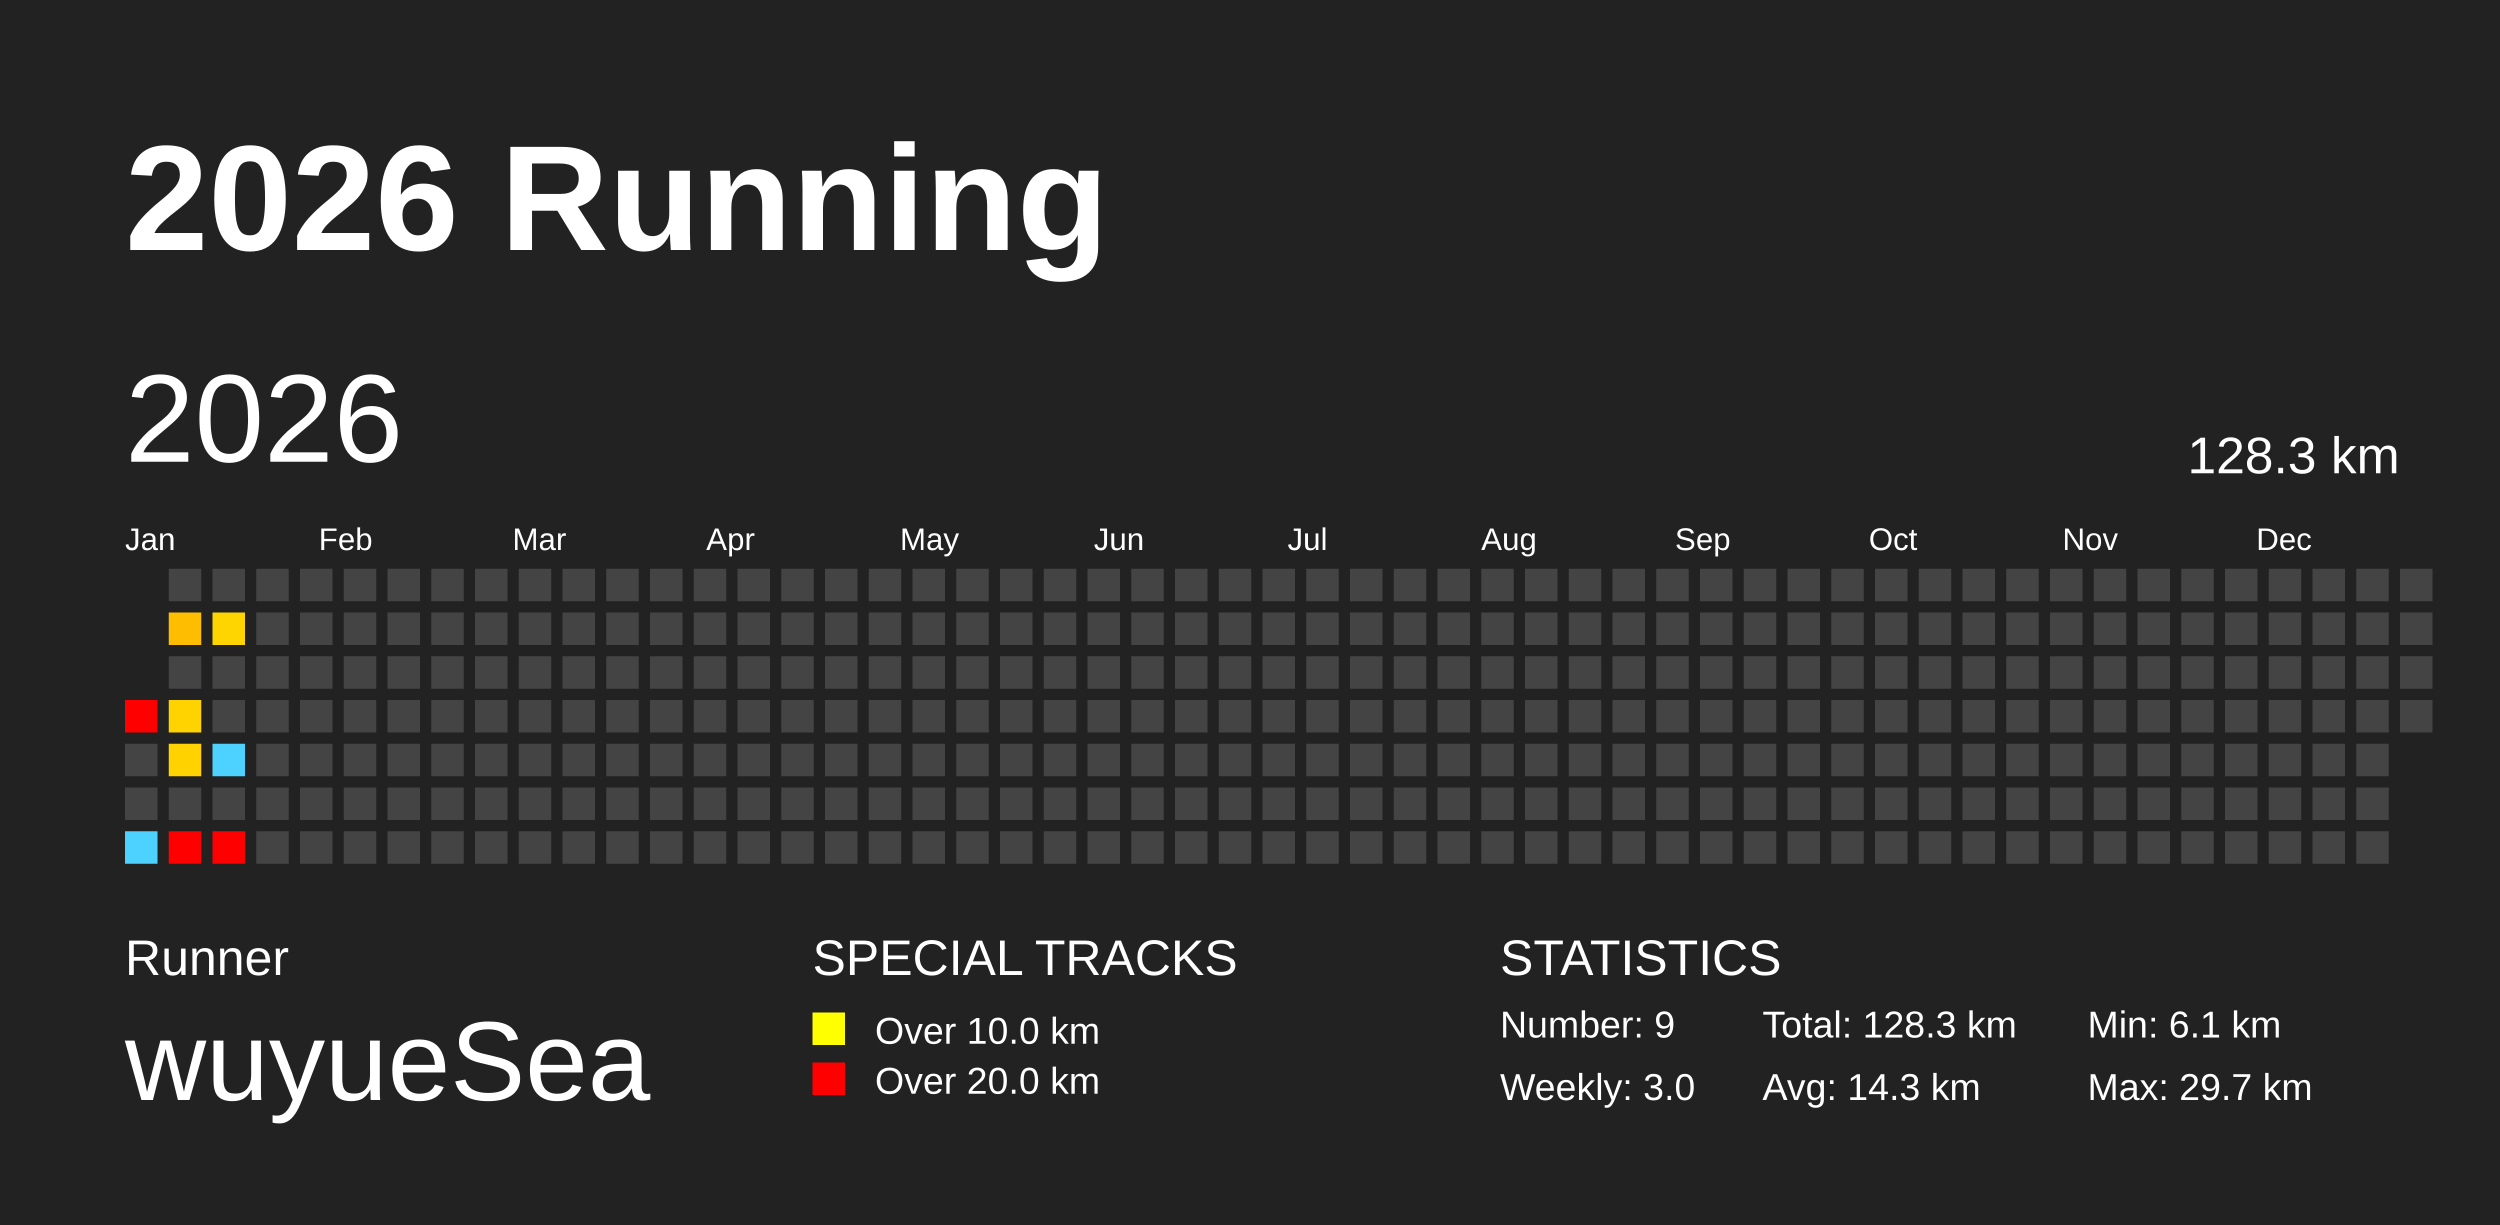
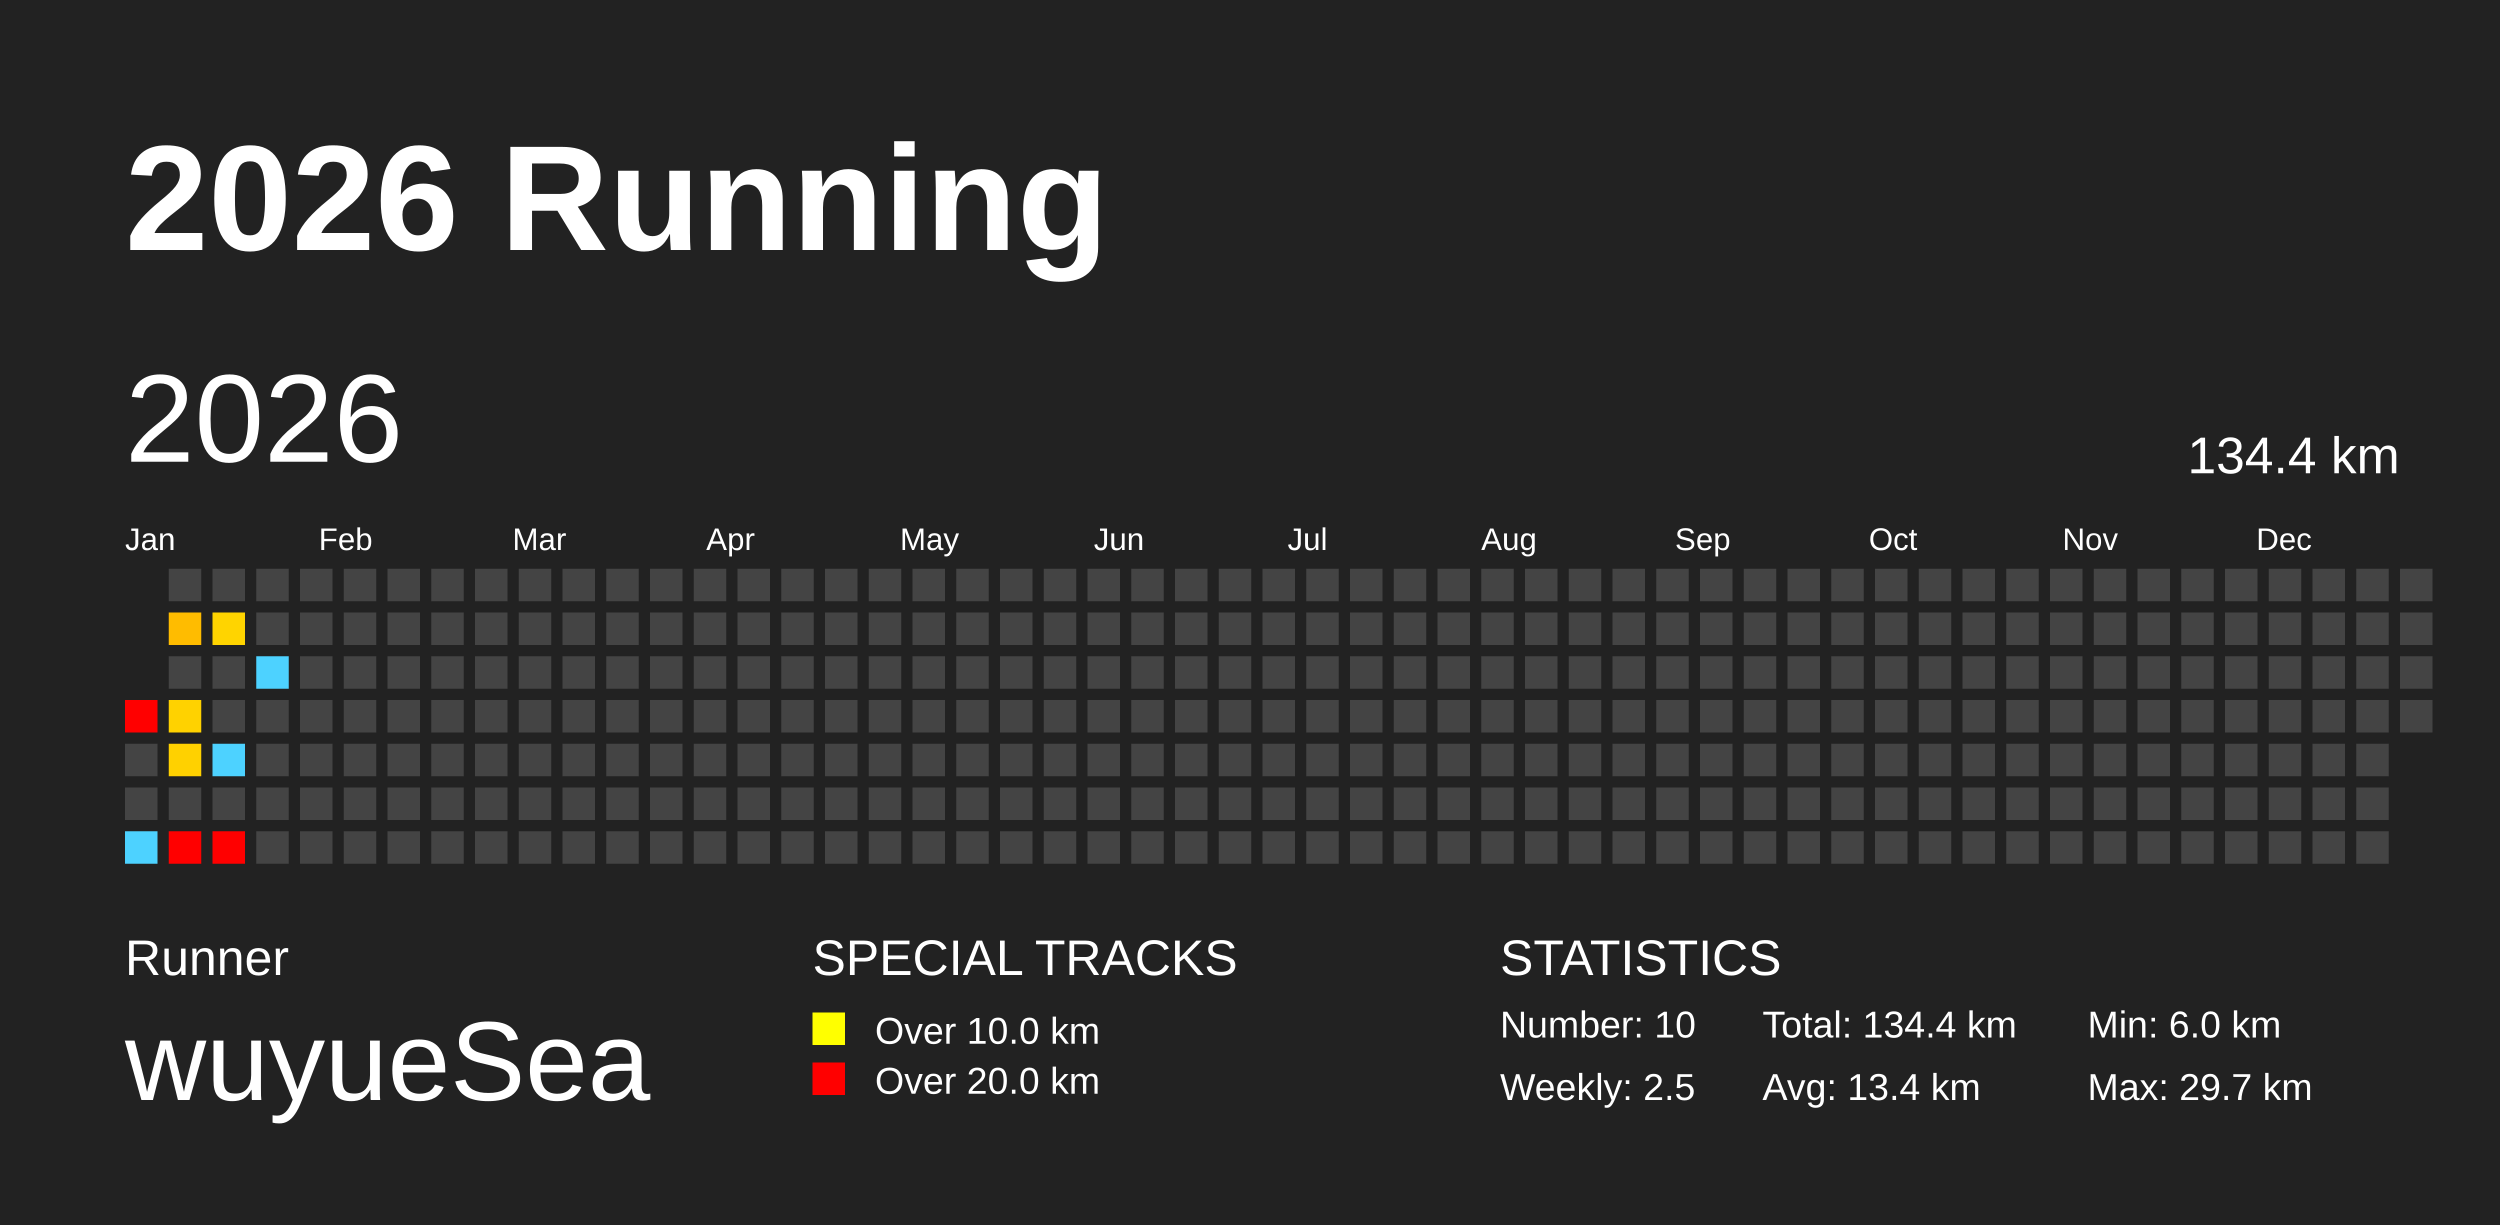
<svg xmlns="http://www.w3.org/2000/svg" baseProfile="full" height="98mm" version="1.1" viewBox="0,0,200,98" width="200mm">
  <defs />
  <rect fill="#222222" height="98" width="200" x="0" y="0" />
  <text fill="#FFFFFF" style="font-size:12px; font-family:Arial; font-weight:bold;" x="10" y="20">2026 Running</text>
  <text fill="#FFFFFF" style="font-size:4px; font-family:Arial" x="10" y="78">Runner</text>
  <text fill="#FFFFFF" style="font-size:9px; font-family:Arial" x="10" y="88">wuyueSea</text>
  <text fill="#FFFFFF" style="font-size:4px; font-family:Arial" x="65" y="78">SPECIAL TRACKS</text>
  <rect fill="yellow" height="2.6" width="2.6" x="65" y="81" />
  <text fill="#FFFFFF" style="font-size:3px; font-family:Arial" x="70" y="83.5">Over 10.0 km</text>
  <rect fill="red" height="2.6" width="2.6" x="65" y="85" />
  <text fill="#FFFFFF" style="font-size:3px; font-family:Arial" x="70" y="87.5">Over 20.0 km</text>
  <text fill="#FFFFFF" style="font-size:4px; font-family:Arial" x="120" y="78">STATISTICS</text>
-   <text fill="#FFFFFF" style="font-size:3px; font-family:Arial" x="120" y="83">Number: 9</text>
-   <text fill="#FFFFFF" style="font-size:3px; font-family:Arial" x="120" y="88">Weekly: 3.0</text>
-   <text fill="#FFFFFF" style="font-size:3px; font-family:Arial" x="141" y="83">Total: 128.3 km</text>
-   <text fill="#FFFFFF" style="font-size:3px; font-family:Arial" x="141" y="88">Avg: 14.3 km</text>
-   <text fill="#FFFFFF" style="font-size:3px; font-family:Arial" x="167" y="83">Min: 6.1 km</text>
+   <text fill="#FFFFFF" style="font-size:3px; font-family:Arial" x="120" y="83">Number: 10</text>
+   <text fill="#FFFFFF" style="font-size:3px; font-family:Arial" x="120" y="88">Weekly: 2.5</text>
+   <text fill="#FFFFFF" style="font-size:3px; font-family:Arial" x="141" y="83">Total: 134.4 km</text>
+   <text fill="#FFFFFF" style="font-size:3px; font-family:Arial" x="141" y="88">Avg: 13.4 km</text>
+   <text fill="#FFFFFF" style="font-size:3px; font-family:Arial" x="167" y="83">Min: 6.0 km</text>
  <text fill="#FFFFFF" style="font-size:3px; font-family:Arial" x="167" y="88">Max: 29.7 km</text>
  <text dominant-baseline="hanging" fill="#FFFFFF" style="font-size:10.0px; font-family:Arial;" x="10" y="30">2026</text>
-   <text dominant-baseline="hanging" fill="#FFFFFF" style="font-size:4.125px; font-family:Arial;" x="175" y="35">128.3 km</text>
+   <text dominant-baseline="hanging" fill="#FFFFFF" style="font-size:4.125px; font-family:Arial;" x="175" y="35">134.4 km</text>
  <text fill="#FFFFFF" style="font-size:2.5px; font-family:Arial" x="10.0" y="44">Jan</text>
  <text fill="#FFFFFF" style="font-size:2.5px; font-family:Arial" x="25.5" y="44">Feb</text>
  <text fill="#FFFFFF" style="font-size:2.5px; font-family:Arial" x="41.0" y="44">Mar</text>
  <text fill="#FFFFFF" style="font-size:2.5px; font-family:Arial" x="56.5" y="44">Apr</text>
  <text fill="#FFFFFF" style="font-size:2.5px; font-family:Arial" x="72.0" y="44">May</text>
  <text fill="#FFFFFF" style="font-size:2.5px; font-family:Arial" x="87.5" y="44">Jun</text>
  <text fill="#FFFFFF" style="font-size:2.5px; font-family:Arial" x="103.0" y="44">Jul</text>
  <text fill="#FFFFFF" style="font-size:2.5px; font-family:Arial" x="118.5" y="44">Aug</text>
  <text fill="#FFFFFF" style="font-size:2.5px; font-family:Arial" x="134.0" y="44">Sep</text>
  <text fill="#FFFFFF" style="font-size:2.5px; font-family:Arial" x="149.5" y="44">Oct</text>
  <text fill="#FFFFFF" style="font-size:2.5px; font-family:Arial" x="165.0" y="44">Nov</text>
  <text fill="#FFFFFF" style="font-size:2.5px; font-family:Arial" x="180.5" y="44">Dec</text>
  <rect fill="red" height="2.6" width="2.6" x="10.0" y="56.0" />
  <rect fill="#444444" height="2.6" width="2.6" x="10.0" y="59.5" />
  <rect fill="#444444" height="2.6" width="2.6" x="10.0" y="63.0" />
  <rect fill="#4dd2ff" height="2.6" width="2.6" x="10.0" y="66.5" />
  <rect fill="#444444" height="2.6" width="2.6" x="13.5" y="45.5" />
-   <rect fill="#ffbd00" height="2.6" width="2.6" x="13.5" y="49.0" />
+   <rect fill="#ffbc00" height="2.6" width="2.6" x="13.5" y="49.0" />
  <rect fill="#444444" height="2.6" width="2.6" x="13.5" y="52.5" />
-   <rect fill="#ffd300" height="2.6" width="2.6" x="13.5" y="56.0" />
-   <rect fill="#ffd200" height="2.6" width="2.6" x="13.5" y="59.5" />
+   <rect fill="#ffd200" height="2.6" width="2.6" x="13.5" y="56.0" />
+   <rect fill="#ffd100" height="2.6" width="2.6" x="13.5" y="59.5" />
  <rect fill="#444444" height="2.6" width="2.6" x="13.5" y="63.0" />
  <rect fill="red" height="2.6" width="2.6" x="13.5" y="66.5" />
  <rect fill="#444444" height="2.6" width="2.6" x="17.0" y="45.5" />
-   <rect fill="#ffd500" height="2.6" width="2.6" x="17.0" y="49.0" />
+   <rect fill="#ffd400" height="2.6" width="2.6" x="17.0" y="49.0" />
  <rect fill="#444444" height="2.6" width="2.6" x="17.0" y="52.5" />
  <rect fill="#444444" height="2.6" width="2.6" x="17.0" y="56.0" />
  <rect fill="#4dd2ff" height="2.6" width="2.6" x="17.0" y="59.5" />
  <rect fill="#444444" height="2.6" width="2.6" x="17.0" y="63.0" />
  <rect fill="red" height="2.6" width="2.6" x="17.0" y="66.5" />
  <rect fill="#444444" height="2.6" width="2.6" x="20.5" y="45.5" />
  <rect fill="#444444" height="2.6" width="2.6" x="20.5" y="49.0" />
-   <rect fill="#444444" height="2.6" width="2.6" x="20.5" y="52.5" />
+   <rect fill="#4dd2ff" height="2.6" width="2.6" x="20.5" y="52.5" />
  <rect fill="#444444" height="2.6" width="2.6" x="20.5" y="56.0" />
  <rect fill="#444444" height="2.6" width="2.6" x="20.5" y="59.5" />
  <rect fill="#444444" height="2.6" width="2.6" x="20.5" y="63.0" />
  <rect fill="#444444" height="2.6" width="2.6" x="20.5" y="66.5" />
  <rect fill="#444444" height="2.6" width="2.6" x="24.0" y="45.5" />
  <rect fill="#444444" height="2.6" width="2.6" x="24.0" y="49.0" />
  <rect fill="#444444" height="2.6" width="2.6" x="24.0" y="52.5" />
  <rect fill="#444444" height="2.6" width="2.6" x="24.0" y="56.0" />
  <rect fill="#444444" height="2.6" width="2.6" x="24.0" y="59.5" />
  <rect fill="#444444" height="2.6" width="2.6" x="24.0" y="63.0" />
  <rect fill="#444444" height="2.6" width="2.6" x="24.0" y="66.5" />
  <rect fill="#444444" height="2.6" width="2.6" x="27.5" y="45.5" />
  <rect fill="#444444" height="2.6" width="2.6" x="27.5" y="49.0" />
  <rect fill="#444444" height="2.6" width="2.6" x="27.5" y="52.5" />
  <rect fill="#444444" height="2.6" width="2.6" x="27.5" y="56.0" />
  <rect fill="#444444" height="2.6" width="2.6" x="27.5" y="59.5" />
  <rect fill="#444444" height="2.6" width="2.6" x="27.5" y="63.0" />
  <rect fill="#444444" height="2.6" width="2.6" x="27.5" y="66.5" />
  <rect fill="#444444" height="2.6" width="2.6" x="31.0" y="45.5" />
  <rect fill="#444444" height="2.6" width="2.6" x="31.0" y="49.0" />
  <rect fill="#444444" height="2.6" width="2.6" x="31.0" y="52.5" />
  <rect fill="#444444" height="2.6" width="2.6" x="31.0" y="56.0" />
  <rect fill="#444444" height="2.6" width="2.6" x="31.0" y="59.5" />
  <rect fill="#444444" height="2.6" width="2.6" x="31.0" y="63.0" />
  <rect fill="#444444" height="2.6" width="2.6" x="31.0" y="66.5" />
  <rect fill="#444444" height="2.6" width="2.6" x="34.5" y="45.5" />
  <rect fill="#444444" height="2.6" width="2.6" x="34.5" y="49.0" />
  <rect fill="#444444" height="2.6" width="2.6" x="34.5" y="52.5" />
  <rect fill="#444444" height="2.6" width="2.6" x="34.5" y="56.0" />
  <rect fill="#444444" height="2.6" width="2.6" x="34.5" y="59.5" />
  <rect fill="#444444" height="2.6" width="2.6" x="34.5" y="63.0" />
  <rect fill="#444444" height="2.6" width="2.6" x="34.5" y="66.5" />
  <rect fill="#444444" height="2.6" width="2.6" x="38.0" y="45.5" />
  <rect fill="#444444" height="2.6" width="2.6" x="38.0" y="49.0" />
  <rect fill="#444444" height="2.6" width="2.6" x="38.0" y="52.5" />
  <rect fill="#444444" height="2.6" width="2.6" x="38.0" y="56.0" />
  <rect fill="#444444" height="2.6" width="2.6" x="38.0" y="59.5" />
  <rect fill="#444444" height="2.6" width="2.6" x="38.0" y="63.0" />
  <rect fill="#444444" height="2.6" width="2.6" x="38.0" y="66.5" />
  <rect fill="#444444" height="2.6" width="2.6" x="41.5" y="45.5" />
  <rect fill="#444444" height="2.6" width="2.6" x="41.5" y="49.0" />
  <rect fill="#444444" height="2.6" width="2.6" x="41.5" y="52.5" />
  <rect fill="#444444" height="2.6" width="2.6" x="41.5" y="56.0" />
  <rect fill="#444444" height="2.6" width="2.6" x="41.5" y="59.5" />
  <rect fill="#444444" height="2.6" width="2.6" x="41.5" y="63.0" />
  <rect fill="#444444" height="2.6" width="2.6" x="41.5" y="66.5" />
  <rect fill="#444444" height="2.6" width="2.6" x="45.0" y="45.5" />
  <rect fill="#444444" height="2.6" width="2.6" x="45.0" y="49.0" />
  <rect fill="#444444" height="2.6" width="2.6" x="45.0" y="52.5" />
  <rect fill="#444444" height="2.6" width="2.6" x="45.0" y="56.0" />
  <rect fill="#444444" height="2.6" width="2.6" x="45.0" y="59.5" />
  <rect fill="#444444" height="2.6" width="2.6" x="45.0" y="63.0" />
  <rect fill="#444444" height="2.6" width="2.6" x="45.0" y="66.5" />
  <rect fill="#444444" height="2.6" width="2.6" x="48.5" y="45.5" />
  <rect fill="#444444" height="2.6" width="2.6" x="48.5" y="49.0" />
  <rect fill="#444444" height="2.6" width="2.6" x="48.5" y="52.5" />
  <rect fill="#444444" height="2.6" width="2.6" x="48.5" y="56.0" />
  <rect fill="#444444" height="2.6" width="2.6" x="48.5" y="59.5" />
  <rect fill="#444444" height="2.6" width="2.6" x="48.5" y="63.0" />
  <rect fill="#444444" height="2.6" width="2.6" x="48.5" y="66.5" />
  <rect fill="#444444" height="2.6" width="2.6" x="52.0" y="45.5" />
  <rect fill="#444444" height="2.6" width="2.6" x="52.0" y="49.0" />
  <rect fill="#444444" height="2.6" width="2.6" x="52.0" y="52.5" />
  <rect fill="#444444" height="2.6" width="2.6" x="52.0" y="56.0" />
  <rect fill="#444444" height="2.6" width="2.6" x="52.0" y="59.5" />
  <rect fill="#444444" height="2.6" width="2.6" x="52.0" y="63.0" />
  <rect fill="#444444" height="2.6" width="2.6" x="52.0" y="66.5" />
  <rect fill="#444444" height="2.6" width="2.6" x="55.5" y="45.5" />
  <rect fill="#444444" height="2.6" width="2.6" x="55.5" y="49.0" />
  <rect fill="#444444" height="2.6" width="2.6" x="55.5" y="52.5" />
  <rect fill="#444444" height="2.6" width="2.6" x="55.5" y="56.0" />
  <rect fill="#444444" height="2.6" width="2.6" x="55.5" y="59.5" />
  <rect fill="#444444" height="2.6" width="2.6" x="55.5" y="63.0" />
  <rect fill="#444444" height="2.6" width="2.6" x="55.5" y="66.5" />
  <rect fill="#444444" height="2.6" width="2.6" x="59.0" y="45.5" />
  <rect fill="#444444" height="2.6" width="2.6" x="59.0" y="49.0" />
  <rect fill="#444444" height="2.6" width="2.6" x="59.0" y="52.5" />
  <rect fill="#444444" height="2.6" width="2.6" x="59.0" y="56.0" />
  <rect fill="#444444" height="2.6" width="2.6" x="59.0" y="59.5" />
  <rect fill="#444444" height="2.6" width="2.6" x="59.0" y="63.0" />
  <rect fill="#444444" height="2.6" width="2.6" x="59.0" y="66.5" />
  <rect fill="#444444" height="2.6" width="2.6" x="62.5" y="45.5" />
  <rect fill="#444444" height="2.6" width="2.6" x="62.5" y="49.0" />
  <rect fill="#444444" height="2.6" width="2.6" x="62.5" y="52.5" />
  <rect fill="#444444" height="2.6" width="2.6" x="62.5" y="56.0" />
  <rect fill="#444444" height="2.6" width="2.6" x="62.5" y="59.5" />
  <rect fill="#444444" height="2.6" width="2.6" x="62.5" y="63.0" />
  <rect fill="#444444" height="2.6" width="2.6" x="62.5" y="66.5" />
  <rect fill="#444444" height="2.6" width="2.6" x="66.0" y="45.5" />
  <rect fill="#444444" height="2.6" width="2.6" x="66.0" y="49.0" />
  <rect fill="#444444" height="2.6" width="2.6" x="66.0" y="52.5" />
  <rect fill="#444444" height="2.6" width="2.6" x="66.0" y="56.0" />
  <rect fill="#444444" height="2.6" width="2.6" x="66.0" y="59.5" />
  <rect fill="#444444" height="2.6" width="2.6" x="66.0" y="63.0" />
  <rect fill="#444444" height="2.6" width="2.6" x="66.0" y="66.5" />
  <rect fill="#444444" height="2.6" width="2.6" x="69.5" y="45.5" />
  <rect fill="#444444" height="2.6" width="2.6" x="69.5" y="49.0" />
  <rect fill="#444444" height="2.6" width="2.6" x="69.5" y="52.5" />
  <rect fill="#444444" height="2.6" width="2.6" x="69.5" y="56.0" />
  <rect fill="#444444" height="2.6" width="2.6" x="69.5" y="59.5" />
  <rect fill="#444444" height="2.6" width="2.6" x="69.5" y="63.0" />
  <rect fill="#444444" height="2.6" width="2.6" x="69.5" y="66.5" />
  <rect fill="#444444" height="2.6" width="2.6" x="73.0" y="45.5" />
  <rect fill="#444444" height="2.6" width="2.6" x="73.0" y="49.0" />
  <rect fill="#444444" height="2.6" width="2.6" x="73.0" y="52.5" />
  <rect fill="#444444" height="2.6" width="2.6" x="73.0" y="56.0" />
  <rect fill="#444444" height="2.6" width="2.6" x="73.0" y="59.5" />
  <rect fill="#444444" height="2.6" width="2.6" x="73.0" y="63.0" />
  <rect fill="#444444" height="2.6" width="2.6" x="73.0" y="66.5" />
  <rect fill="#444444" height="2.6" width="2.6" x="76.5" y="45.5" />
  <rect fill="#444444" height="2.6" width="2.6" x="76.5" y="49.0" />
  <rect fill="#444444" height="2.6" width="2.6" x="76.5" y="52.5" />
  <rect fill="#444444" height="2.6" width="2.6" x="76.5" y="56.0" />
  <rect fill="#444444" height="2.6" width="2.6" x="76.5" y="59.5" />
  <rect fill="#444444" height="2.6" width="2.6" x="76.5" y="63.0" />
  <rect fill="#444444" height="2.6" width="2.6" x="76.5" y="66.5" />
  <rect fill="#444444" height="2.6" width="2.6" x="80.0" y="45.5" />
  <rect fill="#444444" height="2.6" width="2.6" x="80.0" y="49.0" />
  <rect fill="#444444" height="2.6" width="2.6" x="80.0" y="52.5" />
  <rect fill="#444444" height="2.6" width="2.6" x="80.0" y="56.0" />
  <rect fill="#444444" height="2.6" width="2.6" x="80.0" y="59.5" />
  <rect fill="#444444" height="2.6" width="2.6" x="80.0" y="63.0" />
  <rect fill="#444444" height="2.6" width="2.6" x="80.0" y="66.5" />
  <rect fill="#444444" height="2.6" width="2.6" x="83.5" y="45.5" />
  <rect fill="#444444" height="2.6" width="2.6" x="83.5" y="49.0" />
  <rect fill="#444444" height="2.6" width="2.6" x="83.5" y="52.5" />
  <rect fill="#444444" height="2.6" width="2.6" x="83.5" y="56.0" />
  <rect fill="#444444" height="2.6" width="2.6" x="83.5" y="59.5" />
  <rect fill="#444444" height="2.6" width="2.6" x="83.5" y="63.0" />
  <rect fill="#444444" height="2.6" width="2.6" x="83.5" y="66.5" />
  <rect fill="#444444" height="2.6" width="2.6" x="87.0" y="45.5" />
  <rect fill="#444444" height="2.6" width="2.6" x="87.0" y="49.0" />
  <rect fill="#444444" height="2.6" width="2.6" x="87.0" y="52.5" />
  <rect fill="#444444" height="2.6" width="2.6" x="87.0" y="56.0" />
  <rect fill="#444444" height="2.6" width="2.6" x="87.0" y="59.5" />
  <rect fill="#444444" height="2.6" width="2.6" x="87.0" y="63.0" />
  <rect fill="#444444" height="2.6" width="2.6" x="87.0" y="66.5" />
  <rect fill="#444444" height="2.6" width="2.6" x="90.5" y="45.5" />
  <rect fill="#444444" height="2.6" width="2.6" x="90.5" y="49.0" />
  <rect fill="#444444" height="2.6" width="2.6" x="90.5" y="52.5" />
  <rect fill="#444444" height="2.6" width="2.6" x="90.5" y="56.0" />
  <rect fill="#444444" height="2.6" width="2.6" x="90.5" y="59.5" />
  <rect fill="#444444" height="2.6" width="2.6" x="90.5" y="63.0" />
  <rect fill="#444444" height="2.6" width="2.6" x="90.5" y="66.5" />
  <rect fill="#444444" height="2.6" width="2.6" x="94.0" y="45.5" />
  <rect fill="#444444" height="2.6" width="2.6" x="94.0" y="49.0" />
  <rect fill="#444444" height="2.6" width="2.6" x="94.0" y="52.5" />
  <rect fill="#444444" height="2.6" width="2.6" x="94.0" y="56.0" />
  <rect fill="#444444" height="2.6" width="2.6" x="94.0" y="59.5" />
  <rect fill="#444444" height="2.6" width="2.6" x="94.0" y="63.0" />
  <rect fill="#444444" height="2.6" width="2.6" x="94.0" y="66.5" />
  <rect fill="#444444" height="2.6" width="2.6" x="97.5" y="45.5" />
  <rect fill="#444444" height="2.6" width="2.6" x="97.5" y="49.0" />
  <rect fill="#444444" height="2.6" width="2.6" x="97.5" y="52.5" />
  <rect fill="#444444" height="2.6" width="2.6" x="97.5" y="56.0" />
  <rect fill="#444444" height="2.6" width="2.6" x="97.5" y="59.5" />
  <rect fill="#444444" height="2.6" width="2.6" x="97.5" y="63.0" />
  <rect fill="#444444" height="2.6" width="2.6" x="97.5" y="66.5" />
  <rect fill="#444444" height="2.6" width="2.6" x="101.0" y="45.5" />
  <rect fill="#444444" height="2.6" width="2.6" x="101.0" y="49.0" />
  <rect fill="#444444" height="2.6" width="2.6" x="101.0" y="52.5" />
  <rect fill="#444444" height="2.6" width="2.6" x="101.0" y="56.0" />
  <rect fill="#444444" height="2.6" width="2.6" x="101.0" y="59.5" />
  <rect fill="#444444" height="2.6" width="2.6" x="101.0" y="63.0" />
  <rect fill="#444444" height="2.6" width="2.6" x="101.0" y="66.5" />
  <rect fill="#444444" height="2.6" width="2.6" x="104.5" y="45.5" />
  <rect fill="#444444" height="2.6" width="2.6" x="104.5" y="49.0" />
  <rect fill="#444444" height="2.6" width="2.6" x="104.5" y="52.5" />
  <rect fill="#444444" height="2.6" width="2.6" x="104.5" y="56.0" />
  <rect fill="#444444" height="2.6" width="2.6" x="104.5" y="59.5" />
  <rect fill="#444444" height="2.6" width="2.6" x="104.5" y="63.0" />
  <rect fill="#444444" height="2.6" width="2.6" x="104.5" y="66.5" />
  <rect fill="#444444" height="2.6" width="2.6" x="108.0" y="45.5" />
  <rect fill="#444444" height="2.6" width="2.6" x="108.0" y="49.0" />
  <rect fill="#444444" height="2.6" width="2.6" x="108.0" y="52.5" />
  <rect fill="#444444" height="2.6" width="2.6" x="108.0" y="56.0" />
  <rect fill="#444444" height="2.6" width="2.6" x="108.0" y="59.5" />
  <rect fill="#444444" height="2.6" width="2.6" x="108.0" y="63.0" />
  <rect fill="#444444" height="2.6" width="2.6" x="108.0" y="66.5" />
  <rect fill="#444444" height="2.6" width="2.6" x="111.5" y="45.5" />
  <rect fill="#444444" height="2.6" width="2.6" x="111.5" y="49.0" />
  <rect fill="#444444" height="2.6" width="2.6" x="111.5" y="52.5" />
  <rect fill="#444444" height="2.6" width="2.6" x="111.5" y="56.0" />
  <rect fill="#444444" height="2.6" width="2.6" x="111.5" y="59.5" />
  <rect fill="#444444" height="2.6" width="2.6" x="111.5" y="63.0" />
  <rect fill="#444444" height="2.6" width="2.6" x="111.5" y="66.5" />
  <rect fill="#444444" height="2.6" width="2.6" x="115.0" y="45.5" />
  <rect fill="#444444" height="2.6" width="2.6" x="115.0" y="49.0" />
  <rect fill="#444444" height="2.6" width="2.6" x="115.0" y="52.5" />
  <rect fill="#444444" height="2.6" width="2.6" x="115.0" y="56.0" />
  <rect fill="#444444" height="2.6" width="2.6" x="115.0" y="59.5" />
  <rect fill="#444444" height="2.6" width="2.6" x="115.0" y="63.0" />
  <rect fill="#444444" height="2.6" width="2.6" x="115.0" y="66.5" />
  <rect fill="#444444" height="2.6" width="2.6" x="118.5" y="45.5" />
  <rect fill="#444444" height="2.6" width="2.6" x="118.5" y="49.0" />
  <rect fill="#444444" height="2.6" width="2.6" x="118.5" y="52.5" />
  <rect fill="#444444" height="2.6" width="2.6" x="118.5" y="56.0" />
  <rect fill="#444444" height="2.6" width="2.6" x="118.5" y="59.5" />
  <rect fill="#444444" height="2.6" width="2.6" x="118.5" y="63.0" />
  <rect fill="#444444" height="2.6" width="2.6" x="118.5" y="66.5" />
  <rect fill="#444444" height="2.6" width="2.6" x="122.0" y="45.5" />
  <rect fill="#444444" height="2.6" width="2.6" x="122.0" y="49.0" />
  <rect fill="#444444" height="2.6" width="2.6" x="122.0" y="52.5" />
  <rect fill="#444444" height="2.6" width="2.6" x="122.0" y="56.0" />
  <rect fill="#444444" height="2.6" width="2.6" x="122.0" y="59.5" />
  <rect fill="#444444" height="2.6" width="2.6" x="122.0" y="63.0" />
  <rect fill="#444444" height="2.6" width="2.6" x="122.0" y="66.5" />
  <rect fill="#444444" height="2.6" width="2.6" x="125.5" y="45.5" />
  <rect fill="#444444" height="2.6" width="2.6" x="125.5" y="49.0" />
  <rect fill="#444444" height="2.6" width="2.6" x="125.5" y="52.5" />
  <rect fill="#444444" height="2.6" width="2.6" x="125.5" y="56.0" />
  <rect fill="#444444" height="2.6" width="2.6" x="125.5" y="59.5" />
  <rect fill="#444444" height="2.6" width="2.6" x="125.5" y="63.0" />
  <rect fill="#444444" height="2.6" width="2.6" x="125.5" y="66.5" />
  <rect fill="#444444" height="2.6" width="2.6" x="129.0" y="45.5" />
  <rect fill="#444444" height="2.6" width="2.6" x="129.0" y="49.0" />
  <rect fill="#444444" height="2.6" width="2.6" x="129.0" y="52.5" />
  <rect fill="#444444" height="2.6" width="2.6" x="129.0" y="56.0" />
  <rect fill="#444444" height="2.6" width="2.6" x="129.0" y="59.5" />
  <rect fill="#444444" height="2.6" width="2.6" x="129.0" y="63.0" />
  <rect fill="#444444" height="2.6" width="2.6" x="129.0" y="66.5" />
  <rect fill="#444444" height="2.6" width="2.6" x="132.5" y="45.5" />
  <rect fill="#444444" height="2.6" width="2.6" x="132.5" y="49.0" />
  <rect fill="#444444" height="2.6" width="2.6" x="132.5" y="52.5" />
  <rect fill="#444444" height="2.6" width="2.6" x="132.5" y="56.0" />
  <rect fill="#444444" height="2.6" width="2.6" x="132.5" y="59.5" />
  <rect fill="#444444" height="2.6" width="2.6" x="132.5" y="63.0" />
  <rect fill="#444444" height="2.6" width="2.6" x="132.5" y="66.5" />
  <rect fill="#444444" height="2.6" width="2.6" x="136.0" y="45.5" />
  <rect fill="#444444" height="2.6" width="2.6" x="136.0" y="49.0" />
  <rect fill="#444444" height="2.6" width="2.6" x="136.0" y="52.5" />
  <rect fill="#444444" height="2.6" width="2.6" x="136.0" y="56.0" />
  <rect fill="#444444" height="2.6" width="2.6" x="136.0" y="59.5" />
  <rect fill="#444444" height="2.6" width="2.6" x="136.0" y="63.0" />
  <rect fill="#444444" height="2.6" width="2.6" x="136.0" y="66.5" />
  <rect fill="#444444" height="2.6" width="2.6" x="139.5" y="45.5" />
  <rect fill="#444444" height="2.6" width="2.6" x="139.5" y="49.0" />
  <rect fill="#444444" height="2.6" width="2.6" x="139.5" y="52.5" />
  <rect fill="#444444" height="2.6" width="2.6" x="139.5" y="56.0" />
  <rect fill="#444444" height="2.6" width="2.6" x="139.5" y="59.5" />
  <rect fill="#444444" height="2.6" width="2.6" x="139.5" y="63.0" />
  <rect fill="#444444" height="2.6" width="2.6" x="139.5" y="66.5" />
  <rect fill="#444444" height="2.6" width="2.6" x="143.0" y="45.5" />
  <rect fill="#444444" height="2.6" width="2.6" x="143.0" y="49.0" />
  <rect fill="#444444" height="2.6" width="2.6" x="143.0" y="52.5" />
  <rect fill="#444444" height="2.6" width="2.6" x="143.0" y="56.0" />
  <rect fill="#444444" height="2.6" width="2.6" x="143.0" y="59.5" />
  <rect fill="#444444" height="2.6" width="2.6" x="143.0" y="63.0" />
  <rect fill="#444444" height="2.6" width="2.6" x="143.0" y="66.5" />
  <rect fill="#444444" height="2.6" width="2.6" x="146.5" y="45.5" />
  <rect fill="#444444" height="2.6" width="2.6" x="146.5" y="49.0" />
  <rect fill="#444444" height="2.6" width="2.6" x="146.5" y="52.5" />
  <rect fill="#444444" height="2.6" width="2.6" x="146.5" y="56.0" />
  <rect fill="#444444" height="2.6" width="2.6" x="146.5" y="59.5" />
  <rect fill="#444444" height="2.6" width="2.6" x="146.5" y="63.0" />
  <rect fill="#444444" height="2.6" width="2.6" x="146.5" y="66.5" />
  <rect fill="#444444" height="2.6" width="2.6" x="150.0" y="45.5" />
  <rect fill="#444444" height="2.6" width="2.6" x="150.0" y="49.0" />
  <rect fill="#444444" height="2.6" width="2.6" x="150.0" y="52.5" />
  <rect fill="#444444" height="2.6" width="2.6" x="150.0" y="56.0" />
  <rect fill="#444444" height="2.6" width="2.6" x="150.0" y="59.5" />
  <rect fill="#444444" height="2.6" width="2.6" x="150.0" y="63.0" />
  <rect fill="#444444" height="2.6" width="2.6" x="150.0" y="66.5" />
  <rect fill="#444444" height="2.6" width="2.6" x="153.5" y="45.5" />
  <rect fill="#444444" height="2.6" width="2.6" x="153.5" y="49.0" />
  <rect fill="#444444" height="2.6" width="2.6" x="153.5" y="52.5" />
  <rect fill="#444444" height="2.6" width="2.6" x="153.5" y="56.0" />
  <rect fill="#444444" height="2.6" width="2.6" x="153.5" y="59.5" />
  <rect fill="#444444" height="2.6" width="2.6" x="153.5" y="63.0" />
  <rect fill="#444444" height="2.6" width="2.6" x="153.5" y="66.5" />
  <rect fill="#444444" height="2.6" width="2.6" x="157.0" y="45.5" />
  <rect fill="#444444" height="2.6" width="2.6" x="157.0" y="49.0" />
  <rect fill="#444444" height="2.6" width="2.6" x="157.0" y="52.5" />
  <rect fill="#444444" height="2.6" width="2.6" x="157.0" y="56.0" />
  <rect fill="#444444" height="2.6" width="2.6" x="157.0" y="59.5" />
  <rect fill="#444444" height="2.6" width="2.6" x="157.0" y="63.0" />
  <rect fill="#444444" height="2.6" width="2.6" x="157.0" y="66.5" />
  <rect fill="#444444" height="2.6" width="2.6" x="160.5" y="45.5" />
  <rect fill="#444444" height="2.6" width="2.6" x="160.5" y="49.0" />
  <rect fill="#444444" height="2.6" width="2.6" x="160.5" y="52.5" />
  <rect fill="#444444" height="2.6" width="2.6" x="160.5" y="56.0" />
  <rect fill="#444444" height="2.6" width="2.6" x="160.5" y="59.5" />
  <rect fill="#444444" height="2.6" width="2.6" x="160.5" y="63.0" />
  <rect fill="#444444" height="2.6" width="2.6" x="160.5" y="66.5" />
  <rect fill="#444444" height="2.6" width="2.6" x="164.0" y="45.5" />
  <rect fill="#444444" height="2.6" width="2.6" x="164.0" y="49.0" />
  <rect fill="#444444" height="2.6" width="2.6" x="164.0" y="52.5" />
  <rect fill="#444444" height="2.6" width="2.6" x="164.0" y="56.0" />
  <rect fill="#444444" height="2.6" width="2.6" x="164.0" y="59.5" />
  <rect fill="#444444" height="2.6" width="2.6" x="164.0" y="63.0" />
  <rect fill="#444444" height="2.6" width="2.6" x="164.0" y="66.5" />
  <rect fill="#444444" height="2.6" width="2.6" x="167.5" y="45.5" />
  <rect fill="#444444" height="2.6" width="2.6" x="167.5" y="49.0" />
  <rect fill="#444444" height="2.6" width="2.6" x="167.5" y="52.5" />
  <rect fill="#444444" height="2.6" width="2.6" x="167.5" y="56.0" />
  <rect fill="#444444" height="2.6" width="2.6" x="167.5" y="59.5" />
  <rect fill="#444444" height="2.6" width="2.6" x="167.5" y="63.0" />
  <rect fill="#444444" height="2.6" width="2.6" x="167.5" y="66.5" />
  <rect fill="#444444" height="2.6" width="2.6" x="171.0" y="45.5" />
  <rect fill="#444444" height="2.6" width="2.6" x="171.0" y="49.0" />
  <rect fill="#444444" height="2.6" width="2.6" x="171.0" y="52.5" />
  <rect fill="#444444" height="2.6" width="2.6" x="171.0" y="56.0" />
  <rect fill="#444444" height="2.6" width="2.6" x="171.0" y="59.5" />
  <rect fill="#444444" height="2.6" width="2.6" x="171.0" y="63.0" />
  <rect fill="#444444" height="2.6" width="2.6" x="171.0" y="66.5" />
  <rect fill="#444444" height="2.6" width="2.6" x="174.5" y="45.5" />
  <rect fill="#444444" height="2.6" width="2.6" x="174.5" y="49.0" />
  <rect fill="#444444" height="2.6" width="2.6" x="174.5" y="52.5" />
  <rect fill="#444444" height="2.6" width="2.6" x="174.5" y="56.0" />
  <rect fill="#444444" height="2.6" width="2.6" x="174.5" y="59.5" />
  <rect fill="#444444" height="2.6" width="2.6" x="174.5" y="63.0" />
  <rect fill="#444444" height="2.6" width="2.6" x="174.5" y="66.5" />
  <rect fill="#444444" height="2.6" width="2.6" x="178.0" y="45.5" />
  <rect fill="#444444" height="2.6" width="2.6" x="178.0" y="49.0" />
  <rect fill="#444444" height="2.6" width="2.6" x="178.0" y="52.5" />
  <rect fill="#444444" height="2.6" width="2.6" x="178.0" y="56.0" />
  <rect fill="#444444" height="2.6" width="2.6" x="178.0" y="59.5" />
  <rect fill="#444444" height="2.6" width="2.6" x="178.0" y="63.0" />
  <rect fill="#444444" height="2.6" width="2.6" x="178.0" y="66.5" />
  <rect fill="#444444" height="2.6" width="2.6" x="181.5" y="45.5" />
  <rect fill="#444444" height="2.6" width="2.6" x="181.5" y="49.0" />
  <rect fill="#444444" height="2.6" width="2.6" x="181.5" y="52.5" />
  <rect fill="#444444" height="2.6" width="2.6" x="181.5" y="56.0" />
  <rect fill="#444444" height="2.6" width="2.6" x="181.5" y="59.5" />
  <rect fill="#444444" height="2.6" width="2.6" x="181.5" y="63.0" />
  <rect fill="#444444" height="2.6" width="2.6" x="181.5" y="66.5" />
  <rect fill="#444444" height="2.6" width="2.6" x="185.0" y="45.5" />
  <rect fill="#444444" height="2.6" width="2.6" x="185.0" y="49.0" />
  <rect fill="#444444" height="2.6" width="2.6" x="185.0" y="52.5" />
  <rect fill="#444444" height="2.6" width="2.6" x="185.0" y="56.0" />
  <rect fill="#444444" height="2.6" width="2.6" x="185.0" y="59.5" />
  <rect fill="#444444" height="2.6" width="2.6" x="185.0" y="63.0" />
  <rect fill="#444444" height="2.6" width="2.6" x="185.0" y="66.5" />
  <rect fill="#444444" height="2.6" width="2.6" x="188.5" y="45.5" />
  <rect fill="#444444" height="2.6" width="2.6" x="188.5" y="49.0" />
  <rect fill="#444444" height="2.6" width="2.6" x="188.5" y="52.5" />
  <rect fill="#444444" height="2.6" width="2.6" x="188.5" y="56.0" />
  <rect fill="#444444" height="2.6" width="2.6" x="188.5" y="59.5" />
  <rect fill="#444444" height="2.6" width="2.6" x="188.5" y="63.0" />
  <rect fill="#444444" height="2.6" width="2.6" x="188.5" y="66.5" />
  <rect fill="#444444" height="2.6" width="2.6" x="192.0" y="45.5" />
  <rect fill="#444444" height="2.6" width="2.6" x="192.0" y="49.0" />
  <rect fill="#444444" height="2.6" width="2.6" x="192.0" y="52.5" />
  <rect fill="#444444" height="2.6" width="2.6" x="192.0" y="56.0" />
</svg>
